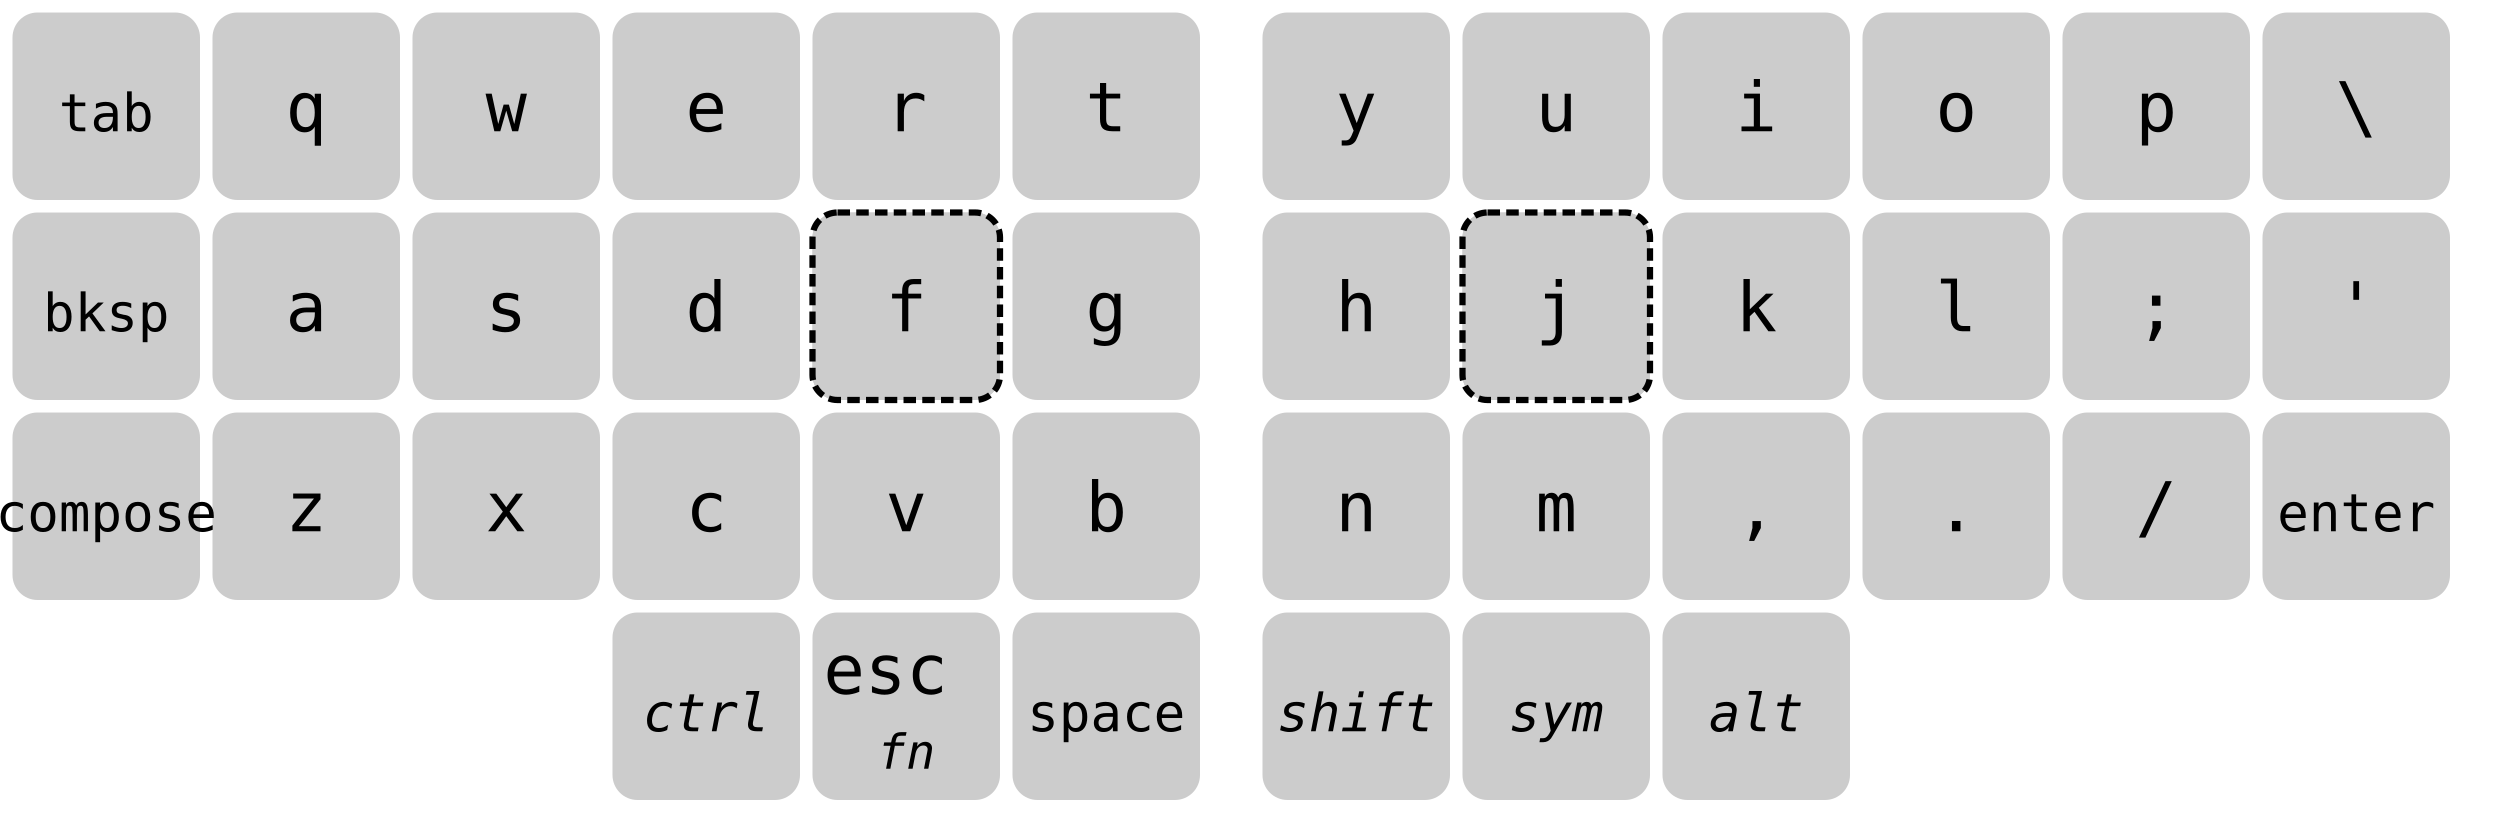
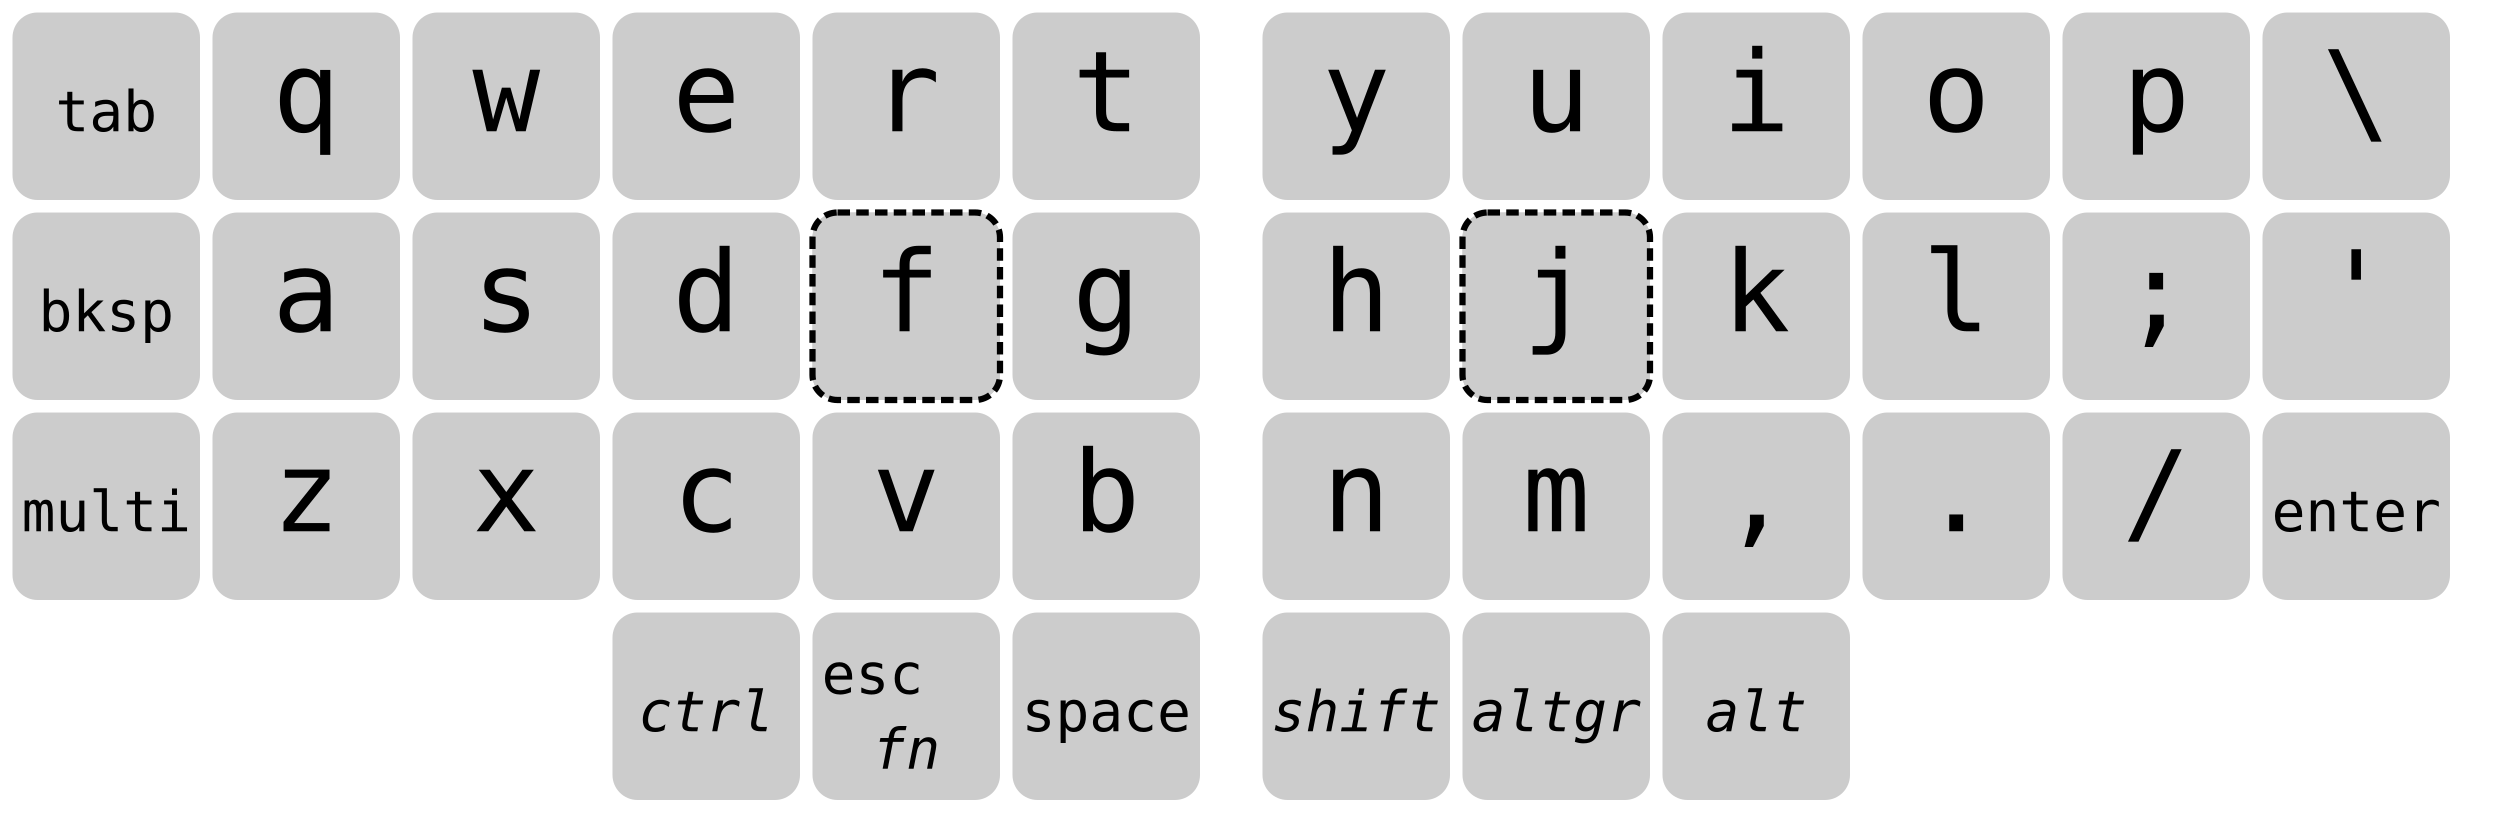
<svg xmlns="http://www.w3.org/2000/svg" width="800" height="264" version="1.1" viewBox="-2 -2 400 132">
  <defs>
    <style type="text/css">
- text { font-size: 11px; text-anchor: middle; font-family: monospace; }
+ text { font-size: 18px; text-anchor: middle; font-family: monospace; }
.mod { font-style: italic; }
- .c0 { transform: translate(15, 0); }
- .c1 { transform: translate(47, 0); }
- .c2 { transform: translate(79, 0); }
- .c3 { transform: translate(111, 0); }
- .c4 { transform: translate(143, 0); }
- .c5 { transform: translate(175, 0); }
- .r0 { transform: translate(0, 19); }
- .r1 { transform: translate(0, 51); }
- .r2 { transform: translate(0, 83); }
- .r3 { transform: translate(0, 115); }
- .tiny { font-size: 0.7em; }
+ .c0 { transform: translate(15px, 0); }
+ .c1 { transform: translate(47px, 0); }
+ .c2 { transform: translate(79px, 0); }
+ .c3 { transform: translate(111px, 0); }
+ .c4 { transform: translate(143px, 0); }
+ .c5 { transform: translate(175px, 0); }
+ .r0 { transform: translate(0, 19px); }
+ .r1 { transform: translate(0, 51px); }
+ .r2 { transform: translate(0, 83px); }
+ .r3 { transform: translate(0, 115px); }
+ .tiny { font-size: 9px; }
</style>
    <rect id="key" width="30" height="30" ry="4" fill="#ccc" />
    <g id="3x1">
      <use href="#key" x="0" y="0" />
      <use href="#key" x="32" y="0" />
      <use href="#key" x="64" y="0" />
    </g>
    <g id="6x1">
      <use href="#3x1" x="0" y="0" />
      <use href="#3x1" x="96" y="0" />
    </g>
    <g id="left">
      <use href="#6x1" x="0" y="0" />
      <use href="#6x1" x="0" y="32" />
      <use href="#6x1" x="0" y="64" />
      <use href="#3x1" x="96" y="96" />
      <use href="#key" x="128" y="32" stroke="black" stroke-dasharray="2,1" />
    </g>
    <g id="right">
      <use href="#6x1" x="0" y="0" />
      <use href="#6x1" x="0" y="32" />
      <use href="#6x1" x="0" y="64" />
      <use href="#3x1" x="0" y="96" />
      <use href="#key" x="32" y="32" stroke="black" stroke-dasharray="2,1" />
    </g>
  </defs>
-   <g>
+   <g id="left-keyboard">
    <use href="#left" />
    <g class="r0">
      <text class="c0 tiny">tab</text>
      <text class="c1">q</text>
      <text class="c2">w</text>
      <text class="c3">e</text>
      <text class="c4">r</text>
      <text class="c5">t</text>
    </g>
    <g class="r1">
      <text class="c0 tiny">bksp</text>
      <text class="c1">a</text>
      <text class="c2">s</text>
      <text class="c3">d</text>
      <text class="c4">f</text>
      <text class="c5">g</text>
    </g>
    <g class="r2">
-       <text class="c0 tiny">compose</text>
+       <text class="c0 tiny">multi</text>
      <text class="c1">z</text>
      <text class="c2">x</text>
      <text class="c3">c</text>
      <text class="c4">v</text>
      <text class="c5">b</text>
    </g>
    <g class="r3">
      <text class="c3 tiny mod">ctrl</text>
      <text class="c4">
-         <tspan x="0" dy="-6">esc</tspan>
+         <tspan x="0" dy="-6" class="tiny">esc</tspan>
        <tspan x="0" dy="12" class="tiny mod">fn</tspan>
      </text>
      <text class="c5 tiny">space</text>
    </g>
  </g>
-   <g transform="translate(200, 0)">
+   <g id="right-keyboard" transform="translate(200, 0)">
    <use href="#right" />
    <g class="r0">
      <text class="c0">y</text>
      <text class="c1">u</text>
      <text class="c2">i</text>
      <text class="c3">o</text>
      <text class="c4">p</text>
      <text class="c5">\</text>
    </g>
    <g class="r1">
      <text class="c0">h</text>
      <text class="c1">j</text>
      <text class="c2">k</text>
      <text class="c3">l</text>
      <text class="c4">;</text>
      <text class="c5">'</text>
    </g>
    <g class="r2">
      <text class="c0">n</text>
      <text class="c1">m</text>
      <text class="c2">,</text>
      <text class="c3">.</text>
      <text class="c4">/</text>
      <text class="c5 tiny">enter</text>
    </g>
    <g class="r3">
      <text class="c0 tiny mod">shift</text>
-       <text class="c1 tiny mod">sym</text>
+       <text class="c1 tiny mod">altgr</text>
      <text class="c2 tiny mod">alt</text>
    </g>
  </g>
</svg>
